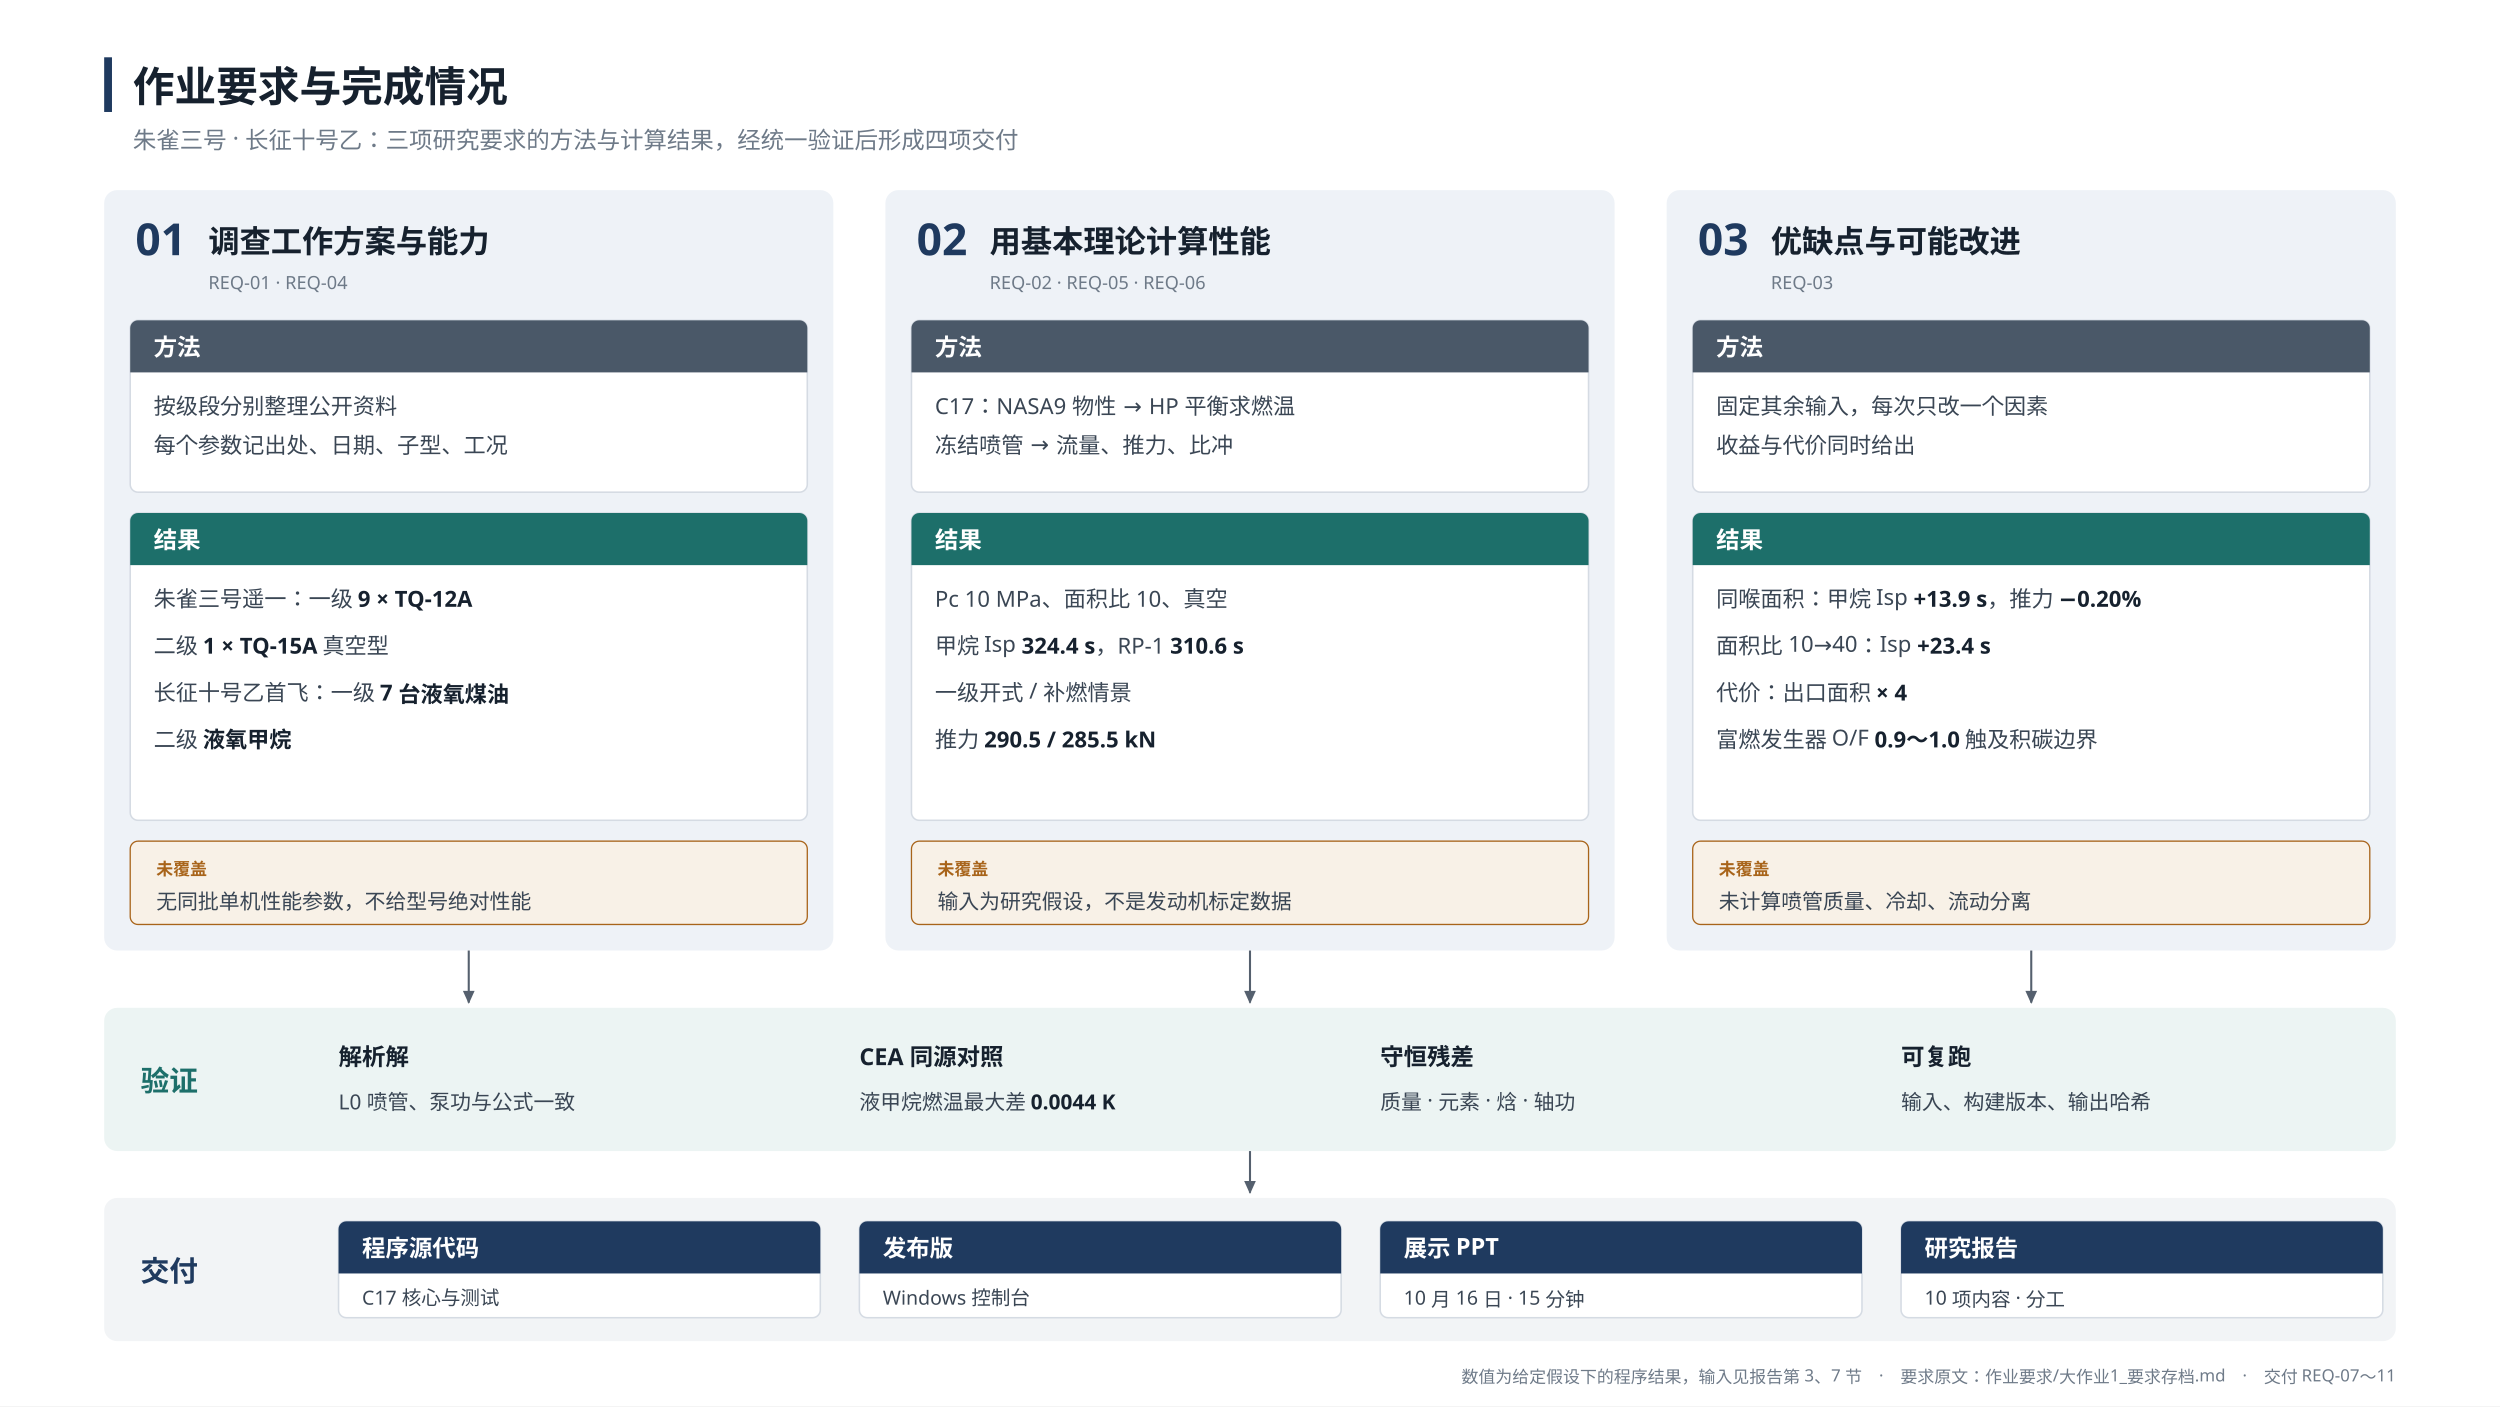
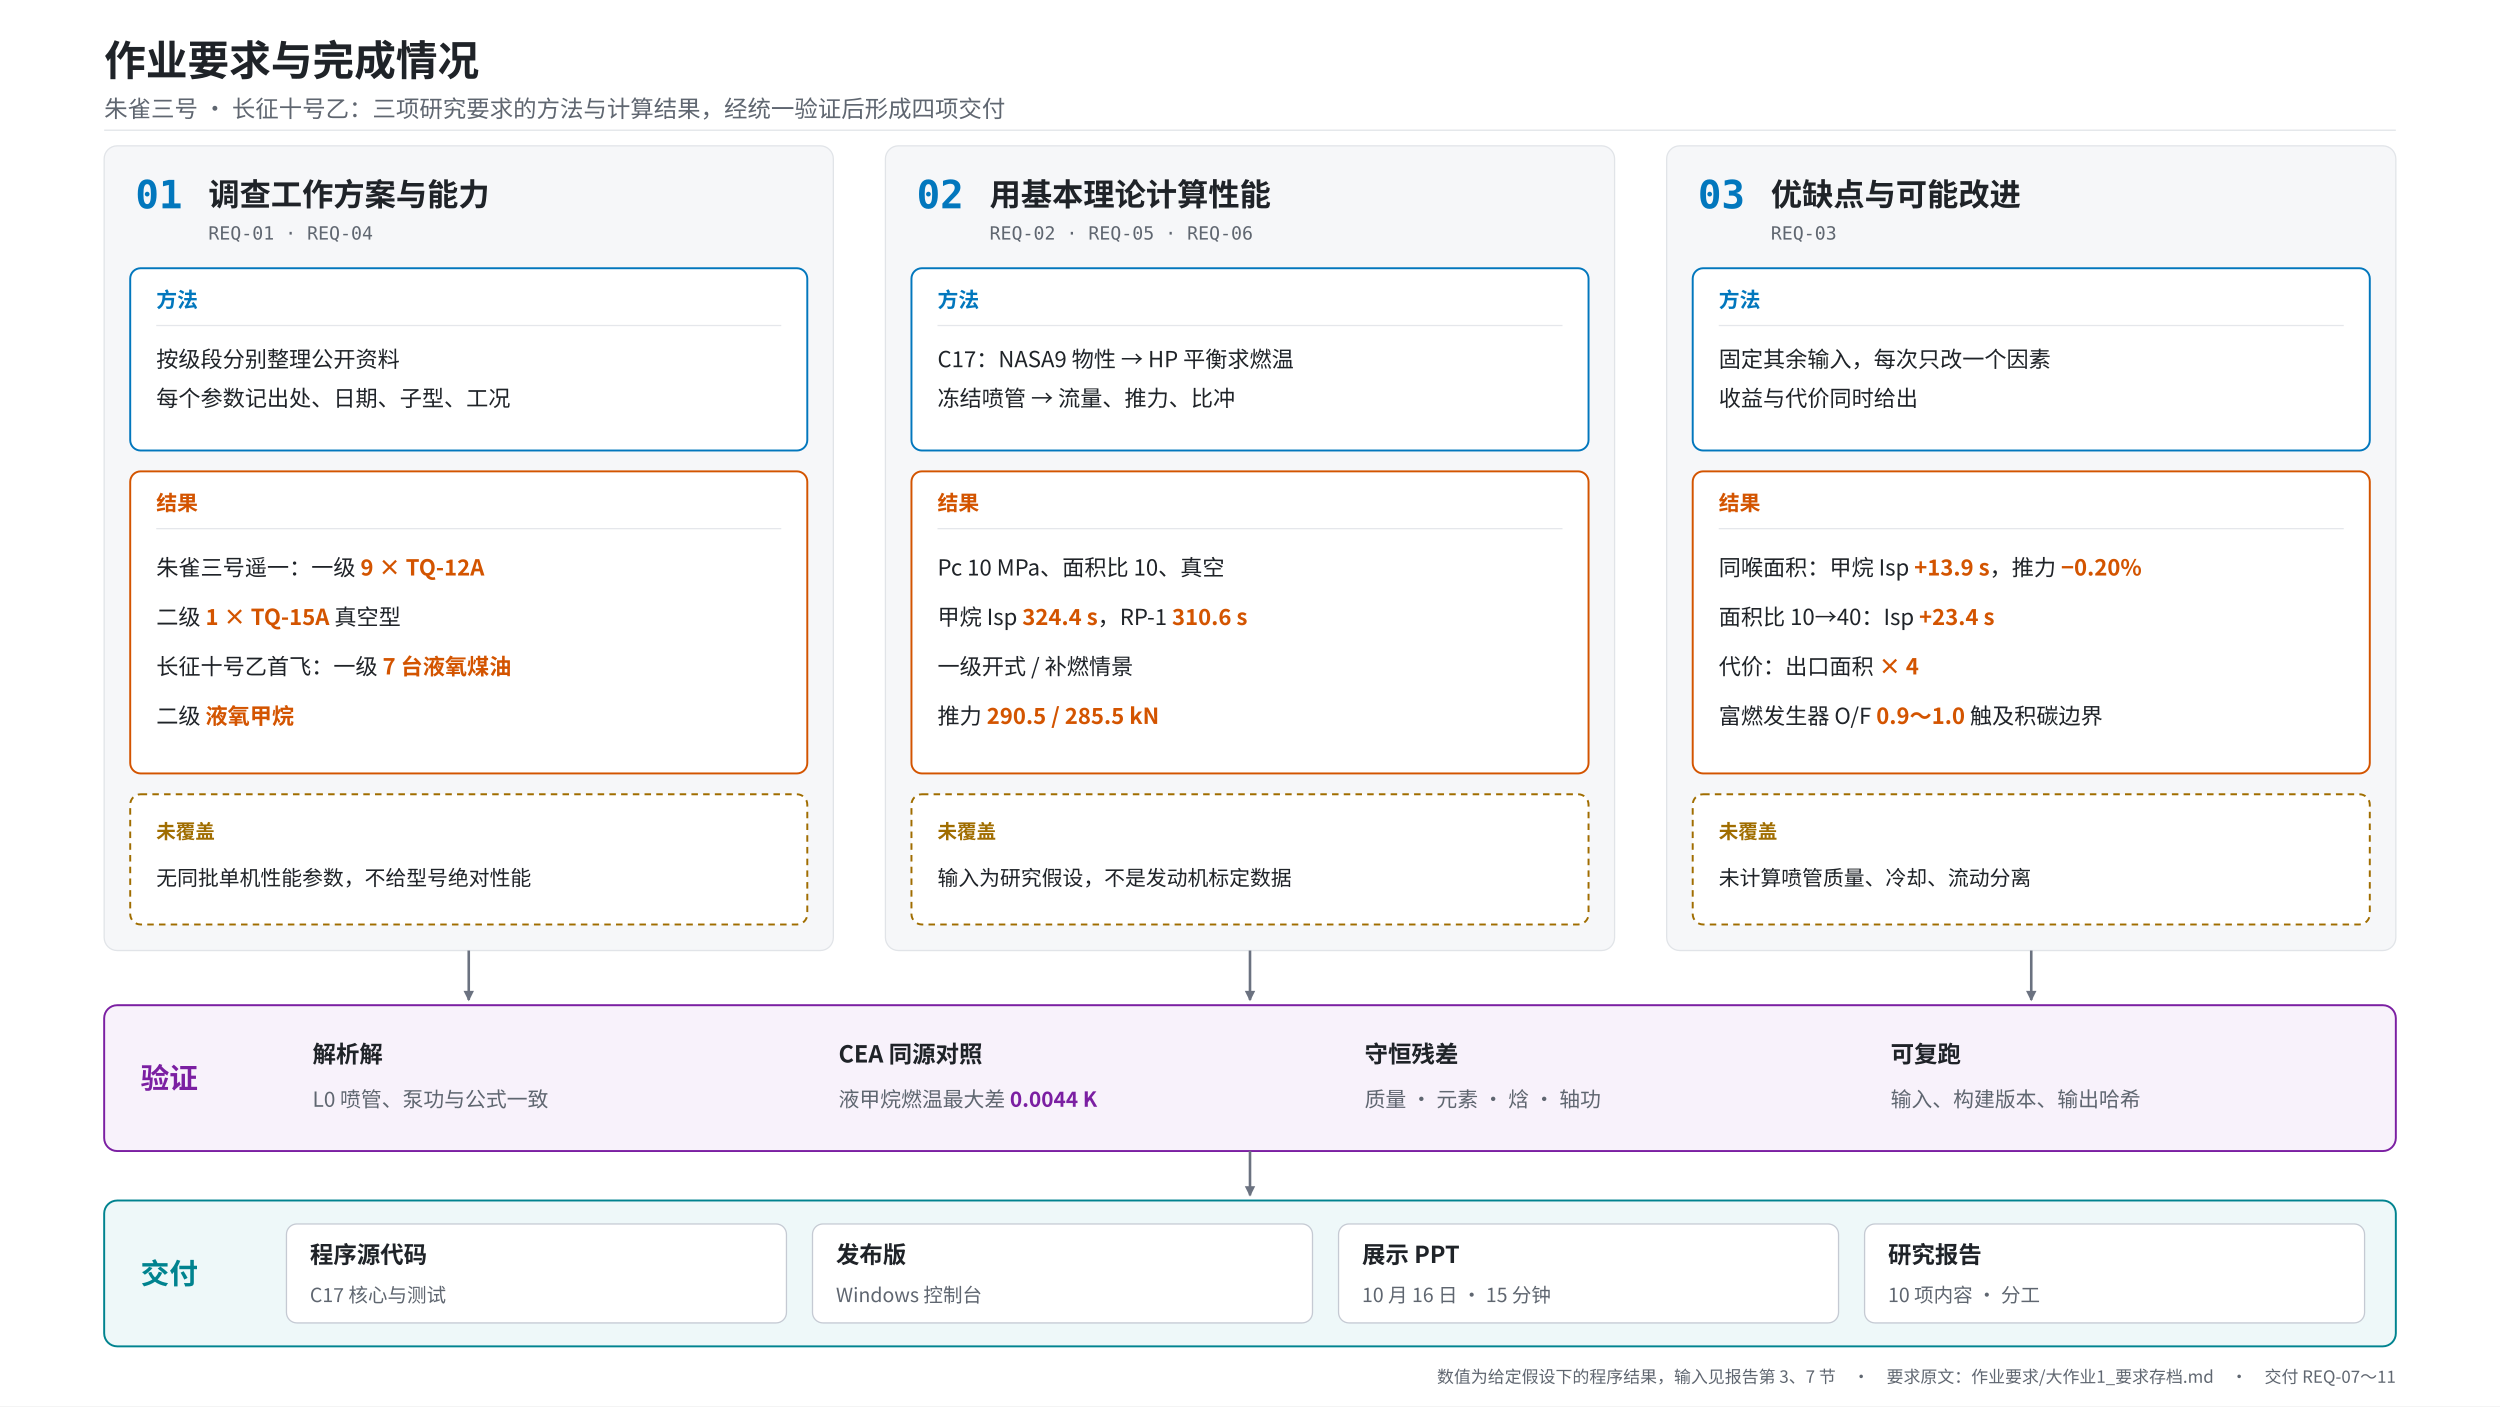
<svg xmlns="http://www.w3.org/2000/svg" width="1920" height="1080" viewBox="0 0 1920 1080" role="img" aria-labelledby="assignment-title assignment-desc">
  <defs>
-     <marker id="assignment-arrow" markerWidth="10" markerHeight="9" refX="9" refY="4.5" orient="auto" markerUnits="userSpaceOnUse">
-       <path d="M0,0 L10,4.5 L0,9 Z" fill="#55606e" />
+     <marker id="ah-main" markerWidth="8" markerHeight="8" refX="7" refY="4" orient="auto" markerUnits="userSpaceOnUse">
+       <path d="M0,0 L8,4 L0,8 Z" fill="#6b7280" />
+     </marker>
+     <marker id="ah-sub" markerWidth="8" markerHeight="8" refX="7" refY="4" orient="auto" markerUnits="userSpaceOnUse">
+       <path d="M0,0 L8,4 L0,8 Z" fill="#6b7280" />
+     </marker>
+     <marker id="ah-call" markerWidth="8" markerHeight="8" refX="7" refY="4" orient="auto" markerUnits="userSpaceOnUse">
+       <path d="M0,0 L8,4 L0,8 Z" fill="#9aa1ab" />
+     </marker>
+     <marker id="ah-loop" markerWidth="8" markerHeight="8" refX="7" refY="4" orient="auto" markerUnits="userSpaceOnUse">
+       <path d="M0,0 L8,4 L0,8 Z" fill="#a06d00" />
+     </marker>
+     <marker id="ah-verify" markerWidth="8" markerHeight="8" refX="7" refY="4" orient="auto" markerUnits="userSpaceOnUse">
+       <path d="M0,0 L8,4 L0,8 Z" fill="#7b1fa2" />
+     </marker>
+     <marker id="ah-fail" markerWidth="8" markerHeight="8" refX="7" refY="4" orient="auto" markerUnits="userSpaceOnUse">
+       <path d="M0,0 L8,4 L0,8 Z" fill="#c62828" />
    </marker>
  </defs>
-   <g font-family="'Noto Sans SC','Source Han Sans SC','Microsoft YaHei',sans-serif">
+   <g font-family="'Microsoft YaHei','Noto Sans CJK SC','PingFang SC',sans-serif">
    <rect width="1920" height="1080" fill="#ffffff" />
-     <rect x="80" y="44" width="6" height="42" fill="#1f3a5f" />
-     <text x="102" y="78" font-size="32" fill="#16212e" font-weight="700" text-anchor="start">作业要求与完成情况</text>
-     <text x="102" y="114" font-size="18" fill="#6e7a88" font-weight="400" text-anchor="start">朱雀三号 · 长征十号乙：三项研究要求的方法与计算结果，经统一验证后形成四项交付</text>
-     <rect x="80" y="146" width="560" height="584" rx="10" fill="#eef2f7" stroke="none" stroke-width="1.2" />
-     <text x="104" y="196" font-size="34" fill="#1f3a5f" font-weight="700" text-anchor="start">01</text>
+     <text x="80" y="58" font-size="32" fill="#1f2328" font-weight="700" text-anchor="start">作业要求与完成情况</text>
+     <text x="80" y="90" font-size="18" fill="#5f6670" text-anchor="start">朱雀三号 · 长征十号乙：三项研究要求的方法与计算结果，经统一验证后形成四项交付</text>
+     <line x1="80" y1="100" x2="1840" y2="100" stroke="#e1e4e8" stroke-width="1" />
+     <rect x="80" y="112" width="560" height="618" rx="10" fill="#f6f7f9" stroke="#e1e4e8" stroke-width="1" />
+     <text x="104" y="160" font-size="30" fill="#0277bd" font-weight="700" text-anchor="start" font-family="'Cascadia Mono',Consolas,'JetBrains Mono',monospace">01</text>
    <a href="../../调研/README.md">
-       <text x="160" y="194" font-size="24" fill="#16212e" font-weight="700" text-anchor="start">调查工作方案与能力</text>
+       <text x="160" y="158" font-size="24" fill="#1f2328" font-weight="700" text-anchor="start">调查工作方案与能力</text>
    </a>
-     <text x="160" y="222" font-size="14" fill="#6e7a88" font-weight="400" text-anchor="start">REQ-01 · REQ-04</text>
-     <rect x="100" y="246" width="520" height="132" rx="6" fill="#ffffff" stroke="#d5dbe3" stroke-width="1.2" />
-     <path d="M100,252 a6,6 0 0 1 6,-6 h508 a6,6 0 0 1 6,6 v34 h-520 Z" fill="#4a5868" />
-     <text x="118" y="273.0" font-size="18" fill="#ffffff" font-weight="700" text-anchor="start">方法</text>
-     <text x="118" y="318" font-size="17" fill="#3a4654" font-weight="400" text-anchor="start">按级段分别整理公开资料</text>
-     <text x="118" y="348" font-size="17" fill="#3a4654" font-weight="400" text-anchor="start">每个参数记出处、日期、子型、工况</text>
-     <rect x="100" y="394" width="520" height="236" rx="6" fill="#ffffff" stroke="#d5dbe3" stroke-width="1.2" />
-     <path d="M100,400 a6,6 0 0 1 6,-6 h508 a6,6 0 0 1 6,6 v34 h-520 Z" fill="#1d6f6a" />
-     <text x="118" y="421.0" font-size="18" fill="#ffffff" font-weight="700" text-anchor="start">结果</text>
-     <text x="118" y="466" font-size="17" fill="#3a4654" font-weight="400" text-anchor="start">朱雀三号遥一：一级 <tspan font-weight="700" fill="#16212e">9 × TQ-12A</tspan>
+     <text x="160" y="184" font-size="14" fill="#5f6670" text-anchor="start" font-family="'Cascadia Mono',Consolas,'JetBrains Mono',monospace">REQ-01 · REQ-04</text>
+     <rect x="100" y="206" width="520" height="140" rx="8" fill="#ffffff" stroke="#0277bd" stroke-width="1.5" />
+     <text x="120" y="236" font-size="16" fill="#0277bd" font-weight="700" text-anchor="start">方法</text>
+     <line x1="120" y1="250" x2="600" y2="250" stroke="#e5e7eb" stroke-width="1" />
+     <text x="120" y="282" font-size="17" fill="#1f2328" text-anchor="start">按级段分别整理公开资料</text>
+     <text x="120" y="312" font-size="17" fill="#1f2328" text-anchor="start">每个参数记出处、日期、子型、工况</text>
+     <rect x="100" y="362" width="520" height="232" rx="8" fill="#ffffff" stroke="#d35400" stroke-width="1.5" />
+     <text x="120" y="392" font-size="16" fill="#d35400" font-weight="700" text-anchor="start">结果</text>
+     <line x1="120" y1="406" x2="600" y2="406" stroke="#e5e7eb" stroke-width="1" />
+     <text x="120" y="442" font-size="17" fill="#1f2328" text-anchor="start">朱雀三号遥一：一级 <tspan font-weight="700" fill="#d35400">9 × TQ-12A</tspan>
    </text>
-     <text x="118" y="502" font-size="17" fill="#3a4654" font-weight="400" text-anchor="start">　二级 <tspan font-weight="700" fill="#16212e">1 × TQ-15A</tspan> 真空型</text>
-     <text x="118" y="538" font-size="17" fill="#3a4654" font-weight="400" text-anchor="start">长征十号乙首飞：一级 <tspan font-weight="700" fill="#16212e">7 台液氧煤油</tspan>
+     <text x="120" y="480" font-size="17" fill="#1f2328" text-anchor="start">　二级 <tspan font-weight="700" fill="#d35400">1 × TQ-15A</tspan> 真空型</text>
+     <text x="120" y="518" font-size="17" fill="#1f2328" text-anchor="start">长征十号乙首飞：一级 <tspan font-weight="700" fill="#d35400">7 台液氧煤油</tspan>
    </text>
-     <text x="118" y="574" font-size="17" fill="#3a4654" font-weight="400" text-anchor="start">　二级 <tspan font-weight="700" fill="#16212e">液氧甲烷</tspan>
+     <text x="120" y="556" font-size="17" fill="#1f2328" text-anchor="start">　二级 <tspan font-weight="700" fill="#d35400">液氧甲烷</tspan>
    </text>
-     <rect x="100" y="646" width="520" height="64" rx="6" fill="#f8f1e7" stroke="#a8641a" stroke-width="1" />
-     <text x="120" y="672" font-size="13" fill="#a8641a" font-weight="700" text-anchor="start">未覆盖</text>
-     <text x="120" y="698" font-size="16" fill="#3a4654" font-weight="400" text-anchor="start">无同批单机性能参数，不给型号绝对性能</text>
-     <polyline points="360.0,730 360.0,770" fill="none" stroke="#55606e" stroke-width="1.6" stroke-linejoin="round" marker-end="url(#assignment-arrow)" />
-     <rect x="680" y="146" width="560" height="584" rx="10" fill="#eef2f7" stroke="none" stroke-width="1.2" />
-     <text x="704" y="196" font-size="34" fill="#1f3a5f" font-weight="700" text-anchor="start">02</text>
+     <rect x="100" y="610" width="520" height="100" rx="8" fill="#ffffff" stroke="#a06d00" stroke-width="1.5" stroke-dasharray="5 4" />
+     <text x="120" y="644" font-size="15" fill="#a06d00" font-weight="700" text-anchor="start">未覆盖</text>
+     <text x="120" y="680" font-size="16" fill="#1f2328" text-anchor="start">无同批单机性能参数，不给型号绝对性能</text>
+     <polyline points="360,730 360,768" fill="none" stroke="#6b7280" stroke-width="2" stroke-linejoin="round" marker-end="url(#ah-main)" />
+     <rect x="680" y="112" width="560" height="618" rx="10" fill="#f6f7f9" stroke="#e1e4e8" stroke-width="1" />
+     <text x="704" y="160" font-size="30" fill="#0277bd" font-weight="700" text-anchor="start" font-family="'Cascadia Mono',Consolas,'JetBrains Mono',monospace">02</text>
    <a href="../engineering.md">
-       <text x="760" y="194" font-size="24" fill="#16212e" font-weight="700" text-anchor="start">用基本理论计算性能</text>
+       <text x="760" y="158" font-size="24" fill="#1f2328" font-weight="700" text-anchor="start">用基本理论计算性能</text>
    </a>
-     <text x="760" y="222" font-size="14" fill="#6e7a88" font-weight="400" text-anchor="start">REQ-02 · REQ-05 · REQ-06</text>
-     <rect x="700" y="246" width="520" height="132" rx="6" fill="#ffffff" stroke="#d5dbe3" stroke-width="1.2" />
-     <path d="M700,252 a6,6 0 0 1 6,-6 h508 a6,6 0 0 1 6,6 v34 h-520 Z" fill="#4a5868" />
-     <text x="718" y="273.0" font-size="18" fill="#ffffff" font-weight="700" text-anchor="start">方法</text>
-     <text x="718" y="318" font-size="17" fill="#3a4654" font-weight="400" text-anchor="start">C17：NASA9 物性 → HP 平衡求燃温</text>
-     <text x="718" y="348" font-size="17" fill="#3a4654" font-weight="400" text-anchor="start">冻结喷管 → 流量、推力、比冲</text>
-     <rect x="700" y="394" width="520" height="236" rx="6" fill="#ffffff" stroke="#d5dbe3" stroke-width="1.2" />
-     <path d="M700,400 a6,6 0 0 1 6,-6 h508 a6,6 0 0 1 6,6 v34 h-520 Z" fill="#1d6f6a" />
-     <text x="718" y="421.0" font-size="18" fill="#ffffff" font-weight="700" text-anchor="start">结果</text>
-     <text x="718" y="466" font-size="17" fill="#3a4654" font-weight="400" text-anchor="start">Pc 10 MPa、面积比 10、真空</text>
-     <text x="718" y="502" font-size="17" fill="#3a4654" font-weight="400" text-anchor="start">　甲烷 Isp <tspan font-weight="700" fill="#16212e">324.4 s</tspan>，RP-1 <tspan font-weight="700" fill="#16212e">310.6 s</tspan>
+     <text x="760" y="184" font-size="14" fill="#5f6670" text-anchor="start" font-family="'Cascadia Mono',Consolas,'JetBrains Mono',monospace">REQ-02 · REQ-05 · REQ-06</text>
+     <rect x="700" y="206" width="520" height="140" rx="8" fill="#ffffff" stroke="#0277bd" stroke-width="1.5" />
+     <text x="720" y="236" font-size="16" fill="#0277bd" font-weight="700" text-anchor="start">方法</text>
+     <line x1="720" y1="250" x2="1200" y2="250" stroke="#e5e7eb" stroke-width="1" />
+     <text x="720" y="282" font-size="17" fill="#1f2328" text-anchor="start">C17：NASA9 物性 → HP 平衡求燃温</text>
+     <text x="720" y="312" font-size="17" fill="#1f2328" text-anchor="start">冻结喷管 → 流量、推力、比冲</text>
+     <rect x="700" y="362" width="520" height="232" rx="8" fill="#ffffff" stroke="#d35400" stroke-width="1.5" />
+     <text x="720" y="392" font-size="16" fill="#d35400" font-weight="700" text-anchor="start">结果</text>
+     <line x1="720" y1="406" x2="1200" y2="406" stroke="#e5e7eb" stroke-width="1" />
+     <text x="720" y="442" font-size="17" fill="#1f2328" text-anchor="start">Pc 10 MPa、面积比 10、真空</text>
+     <text x="720" y="480" font-size="17" fill="#1f2328" text-anchor="start">　甲烷 Isp <tspan font-weight="700" fill="#d35400">324.4 s</tspan>，RP-1 <tspan font-weight="700" fill="#d35400">310.6 s</tspan>
    </text>
-     <text x="718" y="538" font-size="17" fill="#3a4654" font-weight="400" text-anchor="start">一级开式 / 补燃情景</text>
-     <text x="718" y="574" font-size="17" fill="#3a4654" font-weight="400" text-anchor="start">　推力 <tspan font-weight="700" fill="#16212e">290.5 / 285.5 kN</tspan>
+     <text x="720" y="518" font-size="17" fill="#1f2328" text-anchor="start">一级开式 / 补燃情景</text>
+     <text x="720" y="556" font-size="17" fill="#1f2328" text-anchor="start">　推力 <tspan font-weight="700" fill="#d35400">290.5 / 285.5 kN</tspan>
    </text>
-     <rect x="700" y="646" width="520" height="64" rx="6" fill="#f8f1e7" stroke="#a8641a" stroke-width="1" />
-     <text x="720" y="672" font-size="13" fill="#a8641a" font-weight="700" text-anchor="start">未覆盖</text>
-     <text x="720" y="698" font-size="16" fill="#3a4654" font-weight="400" text-anchor="start">输入为研究假设，不是发动机标定数据</text>
-     <polyline points="960.0,730 960.0,770" fill="none" stroke="#55606e" stroke-width="1.6" stroke-linejoin="round" marker-end="url(#assignment-arrow)" />
-     <rect x="1280" y="146" width="560" height="584" rx="10" fill="#eef2f7" stroke="none" stroke-width="1.2" />
-     <text x="1304" y="196" font-size="34" fill="#1f3a5f" font-weight="700" text-anchor="start">03</text>
+     <rect x="700" y="610" width="520" height="100" rx="8" fill="#ffffff" stroke="#a06d00" stroke-width="1.5" stroke-dasharray="5 4" />
+     <text x="720" y="644" font-size="15" fill="#a06d00" font-weight="700" text-anchor="start">未覆盖</text>
+     <text x="720" y="680" font-size="16" fill="#1f2328" text-anchor="start">输入为研究假设，不是发动机标定数据</text>
+     <polyline points="960,730 960,768" fill="none" stroke="#6b7280" stroke-width="2" stroke-linejoin="round" marker-end="url(#ah-main)" />
+     <rect x="1280" y="112" width="560" height="618" rx="10" fill="#f6f7f9" stroke="#e1e4e8" stroke-width="1" />
+     <text x="1304" y="160" font-size="30" fill="#0277bd" font-weight="700" text-anchor="start" font-family="'Cascadia Mono',Consolas,'JetBrains Mono',monospace">03</text>
    <a href="../improvement-analysis.md">
-       <text x="1360" y="194" font-size="24" fill="#16212e" font-weight="700" text-anchor="start">优缺点与可能改进</text>
+       <text x="1360" y="158" font-size="24" fill="#1f2328" font-weight="700" text-anchor="start">优缺点与可能改进</text>
    </a>
-     <text x="1360" y="222" font-size="14" fill="#6e7a88" font-weight="400" text-anchor="start">REQ-03</text>
-     <rect x="1300" y="246" width="520" height="132" rx="6" fill="#ffffff" stroke="#d5dbe3" stroke-width="1.2" />
-     <path d="M1300,252 a6,6 0 0 1 6,-6 h508 a6,6 0 0 1 6,6 v34 h-520 Z" fill="#4a5868" />
-     <text x="1318" y="273.0" font-size="18" fill="#ffffff" font-weight="700" text-anchor="start">方法</text>
-     <text x="1318" y="318" font-size="17" fill="#3a4654" font-weight="400" text-anchor="start">固定其余输入，每次只改一个因素</text>
-     <text x="1318" y="348" font-size="17" fill="#3a4654" font-weight="400" text-anchor="start">收益与代价同时给出</text>
-     <rect x="1300" y="394" width="520" height="236" rx="6" fill="#ffffff" stroke="#d5dbe3" stroke-width="1.2" />
-     <path d="M1300,400 a6,6 0 0 1 6,-6 h508 a6,6 0 0 1 6,6 v34 h-520 Z" fill="#1d6f6a" />
-     <text x="1318" y="421.0" font-size="18" fill="#ffffff" font-weight="700" text-anchor="start">结果</text>
-     <text x="1318" y="466" font-size="17" fill="#3a4654" font-weight="400" text-anchor="start">同喉面积：甲烷 Isp <tspan font-weight="700" fill="#16212e">+13.9 s</tspan>，推力 <tspan font-weight="700" fill="#16212e">−0.20%</tspan>
+     <text x="1360" y="184" font-size="14" fill="#5f6670" text-anchor="start" font-family="'Cascadia Mono',Consolas,'JetBrains Mono',monospace">REQ-03</text>
+     <rect x="1300" y="206" width="520" height="140" rx="8" fill="#ffffff" stroke="#0277bd" stroke-width="1.5" />
+     <text x="1320" y="236" font-size="16" fill="#0277bd" font-weight="700" text-anchor="start">方法</text>
+     <line x1="1320" y1="250" x2="1800" y2="250" stroke="#e5e7eb" stroke-width="1" />
+     <text x="1320" y="282" font-size="17" fill="#1f2328" text-anchor="start">固定其余输入，每次只改一个因素</text>
+     <text x="1320" y="312" font-size="17" fill="#1f2328" text-anchor="start">收益与代价同时给出</text>
+     <rect x="1300" y="362" width="520" height="232" rx="8" fill="#ffffff" stroke="#d35400" stroke-width="1.5" />
+     <text x="1320" y="392" font-size="16" fill="#d35400" font-weight="700" text-anchor="start">结果</text>
+     <line x1="1320" y1="406" x2="1800" y2="406" stroke="#e5e7eb" stroke-width="1" />
+     <text x="1320" y="442" font-size="17" fill="#1f2328" text-anchor="start">同喉面积：甲烷 Isp <tspan font-weight="700" fill="#d35400">+13.9 s</tspan>，推力 <tspan font-weight="700" fill="#d35400">−0.20%</tspan>
    </text>
-     <text x="1318" y="502" font-size="17" fill="#3a4654" font-weight="400" text-anchor="start">面积比 10→40：Isp <tspan font-weight="700" fill="#16212e">+23.4 s</tspan>
+     <text x="1320" y="480" font-size="17" fill="#1f2328" text-anchor="start">面积比 10→40：Isp <tspan font-weight="700" fill="#d35400">+23.4 s</tspan>
    </text>
-     <text x="1318" y="538" font-size="17" fill="#3a4654" font-weight="400" text-anchor="start">　代价：出口面积 <tspan font-weight="700" fill="#16212e">× 4</tspan>
+     <text x="1320" y="518" font-size="17" fill="#1f2328" text-anchor="start">　代价：出口面积 <tspan font-weight="700" fill="#d35400">× 4</tspan>
    </text>
-     <text x="1318" y="574" font-size="17" fill="#3a4654" font-weight="400" text-anchor="start">富燃发生器 O/F <tspan font-weight="700" fill="#16212e">0.9～1.0</tspan> 触及积碳边界</text>
-     <rect x="1300" y="646" width="520" height="64" rx="6" fill="#f8f1e7" stroke="#a8641a" stroke-width="1" />
-     <text x="1320" y="672" font-size="13" fill="#a8641a" font-weight="700" text-anchor="start">未覆盖</text>
-     <text x="1320" y="698" font-size="16" fill="#3a4654" font-weight="400" text-anchor="start">未计算喷管质量、冷却、流动分离</text>
-     <polyline points="1560.0,730 1560.0,770" fill="none" stroke="#55606e" stroke-width="1.6" stroke-linejoin="round" marker-end="url(#assignment-arrow)" />
-     <rect x="80" y="774" width="1760" height="110" rx="10" fill="#ecf4f3" stroke="none" stroke-width="1.2" />
-     <text x="108" y="838" font-size="22" fill="#1d6f6a" font-weight="700" text-anchor="start">验证</text>
-     <text x="260" y="818" font-size="18" fill="#16212e" font-weight="700" text-anchor="start">解析解</text>
-     <text x="260" y="852" font-size="16" fill="#3a4654" font-weight="400" text-anchor="start">L0 喷管、泵功与公式一致</text>
-     <text x="660" y="818" font-size="18" fill="#16212e" font-weight="700" text-anchor="start">CEA 同源对照</text>
-     <text x="660" y="852" font-size="16" fill="#3a4654" font-weight="400" text-anchor="start">液甲烷燃温最大差 <tspan font-weight="700" fill="#16212e">0.0044 K</tspan>
+     <text x="1320" y="556" font-size="17" fill="#1f2328" text-anchor="start">富燃发生器 O/F <tspan font-weight="700" fill="#d35400">0.9～1.0</tspan> 触及积碳边界</text>
+     <rect x="1300" y="610" width="520" height="100" rx="8" fill="#ffffff" stroke="#a06d00" stroke-width="1.5" stroke-dasharray="5 4" />
+     <text x="1320" y="644" font-size="15" fill="#a06d00" font-weight="700" text-anchor="start">未覆盖</text>
+     <text x="1320" y="680" font-size="16" fill="#1f2328" text-anchor="start">未计算喷管质量、冷却、流动分离</text>
+     <polyline points="1560,730 1560,768" fill="none" stroke="#6b7280" stroke-width="2" stroke-linejoin="round" marker-end="url(#ah-main)" />
+     <rect x="80" y="772" width="1760" height="112" rx="10" fill="#f8f2fb" stroke="#7b1fa2" stroke-width="1.5" />
+     <text x="108" y="836" font-size="22" fill="#7b1fa2" font-weight="700" text-anchor="start">验证</text>
+     <text x="240" y="816" font-size="18" fill="#1f2328" font-weight="700" text-anchor="start">解析解</text>
+     <text x="240" y="850" font-size="16" fill="#5f6670" text-anchor="start">L0 喷管、泵功与公式一致</text>
+     <text x="644" y="816" font-size="18" fill="#1f2328" font-weight="700" text-anchor="start">CEA 同源对照</text>
+     <text x="644" y="850" font-size="16" fill="#5f6670" text-anchor="start">液甲烷燃温最大差 <tspan font-weight="700" fill="#7b1fa2">0.0044 K</tspan>
    </text>
-     <text x="1060" y="818" font-size="18" fill="#16212e" font-weight="700" text-anchor="start">守恒残差</text>
-     <text x="1060" y="852" font-size="16" fill="#3a4654" font-weight="400" text-anchor="start">质量 · 元素 · 焓 · 轴功</text>
-     <text x="1460" y="818" font-size="18" fill="#16212e" font-weight="700" text-anchor="start">可复跑</text>
-     <text x="1460" y="852" font-size="16" fill="#3a4654" font-weight="400" text-anchor="start">输入、构建版本、输出哈希</text>
-     <polyline points="960,884 960,916" fill="none" stroke="#55606e" stroke-width="1.6" stroke-linejoin="round" marker-end="url(#assignment-arrow)" />
-     <rect x="80" y="920" width="1760" height="110" rx="10" fill="#f2f4f6" stroke="none" stroke-width="1.2" />
-     <text x="108" y="984" font-size="22" fill="#1f3a5f" font-weight="700" text-anchor="start">交付</text>
-     <rect x="260" y="938" width="370" height="74" rx="6" fill="#ffffff" stroke="#d5dbe3" stroke-width="1.2" />
-     <path d="M260,944 a6,6 0 0 1 6,-6 h358 a6,6 0 0 1 6,6 v34 h-370 Z" fill="#1f3a5f" />
-     <text x="278" y="965.0" font-size="18" fill="#ffffff" font-weight="700" text-anchor="start">程序源代码</text>
-     <text x="278" y="1002" font-size="15" fill="#3a4654" font-weight="400" text-anchor="start">C17 核心与测试</text>
-     <rect x="660" y="938" width="370" height="74" rx="6" fill="#ffffff" stroke="#d5dbe3" stroke-width="1.2" />
-     <path d="M660,944 a6,6 0 0 1 6,-6 h358 a6,6 0 0 1 6,6 v34 h-370 Z" fill="#1f3a5f" />
-     <text x="678" y="965.0" font-size="18" fill="#ffffff" font-weight="700" text-anchor="start">发布版</text>
-     <text x="678" y="1002" font-size="15" fill="#3a4654" font-weight="400" text-anchor="start">Windows 控制台</text>
-     <rect x="1060" y="938" width="370" height="74" rx="6" fill="#ffffff" stroke="#d5dbe3" stroke-width="1.2" />
-     <path d="M1060,944 a6,6 0 0 1 6,-6 h358 a6,6 0 0 1 6,6 v34 h-370 Z" fill="#1f3a5f" />
-     <text x="1078" y="965.0" font-size="18" fill="#ffffff" font-weight="700" text-anchor="start">展示 PPT</text>
-     <text x="1078" y="1002" font-size="15" fill="#3a4654" font-weight="400" text-anchor="start">10 月 16 日 · 15 分钟</text>
-     <rect x="1460" y="938" width="370" height="74" rx="6" fill="#ffffff" stroke="#d5dbe3" stroke-width="1.2" />
-     <path d="M1460,944 a6,6 0 0 1 6,-6 h358 a6,6 0 0 1 6,6 v34 h-370 Z" fill="#1f3a5f" />
-     <text x="1478" y="965.0" font-size="18" fill="#ffffff" font-weight="700" text-anchor="start">研究报告</text>
-     <text x="1478" y="1002" font-size="15" fill="#3a4654" font-weight="400" text-anchor="start">10 项内容 · 分工</text>
+     <text x="1048" y="816" font-size="18" fill="#1f2328" font-weight="700" text-anchor="start">守恒残差</text>
+     <text x="1048" y="850" font-size="16" fill="#5f6670" text-anchor="start">质量 · 元素 · 焓 · 轴功</text>
+     <text x="1452" y="816" font-size="18" fill="#1f2328" font-weight="700" text-anchor="start">可复跑</text>
+     <text x="1452" y="850" font-size="16" fill="#5f6670" text-anchor="start">输入、构建版本、输出哈希</text>
+     <polyline points="960,884 960,918" fill="none" stroke="#6b7280" stroke-width="2" stroke-linejoin="round" marker-end="url(#ah-main)" />
+     <rect x="80" y="922" width="1760" height="112" rx="10" fill="#eef8f9" stroke="#00838f" stroke-width="1.5" />
+     <text x="108" y="986" font-size="22" fill="#00838f" font-weight="700" text-anchor="start">交付</text>
+     <rect x="220" y="940" width="384" height="76" rx="8" fill="#ffffff" stroke="#c5cad3" stroke-width="1" />
+     <text x="238" y="970" font-size="18" fill="#1f2328" font-weight="700" text-anchor="start">程序源代码</text>
+     <text x="238" y="1000" font-size="15" fill="#5f6670" text-anchor="start">C17 核心与测试</text>
+     <rect x="624" y="940" width="384" height="76" rx="8" fill="#ffffff" stroke="#c5cad3" stroke-width="1" />
+     <text x="642" y="970" font-size="18" fill="#1f2328" font-weight="700" text-anchor="start">发布版</text>
+     <text x="642" y="1000" font-size="15" fill="#5f6670" text-anchor="start">Windows 控制台</text>
+     <rect x="1028" y="940" width="384" height="76" rx="8" fill="#ffffff" stroke="#c5cad3" stroke-width="1" />
+     <text x="1046" y="970" font-size="18" fill="#1f2328" font-weight="700" text-anchor="start">展示 PPT</text>
+     <text x="1046" y="1000" font-size="15" fill="#5f6670" text-anchor="start">10 月 16 日 · 15 分钟</text>
+     <rect x="1432" y="940" width="384" height="76" rx="8" fill="#ffffff" stroke="#c5cad3" stroke-width="1" />
+     <text x="1450" y="970" font-size="18" fill="#1f2328" font-weight="700" text-anchor="start">研究报告</text>
+     <text x="1450" y="1000" font-size="15" fill="#5f6670" text-anchor="start">10 项内容 · 分工</text>
    <a href="../../作业要求/大作业1_要求存档.md">
-       <text x="1840" y="1062" font-size="13" fill="#6e7a88" font-weight="400" text-anchor="end">数值为给定假设下的程序结果，输入见报告第 3、7 节　·　要求原文：作业要求/大作业1_要求存档.md　·　交付 REQ-07～11</text>
+       <text x="1840" y="1062" font-size="13" fill="#5f6670" text-anchor="end">数值为给定假设下的程序结果，输入见报告第 3、7 节　·　要求原文：作业要求/大作业1_要求存档.md　·　交付 REQ-07～11</text>
    </a>
  </g>
</svg>
